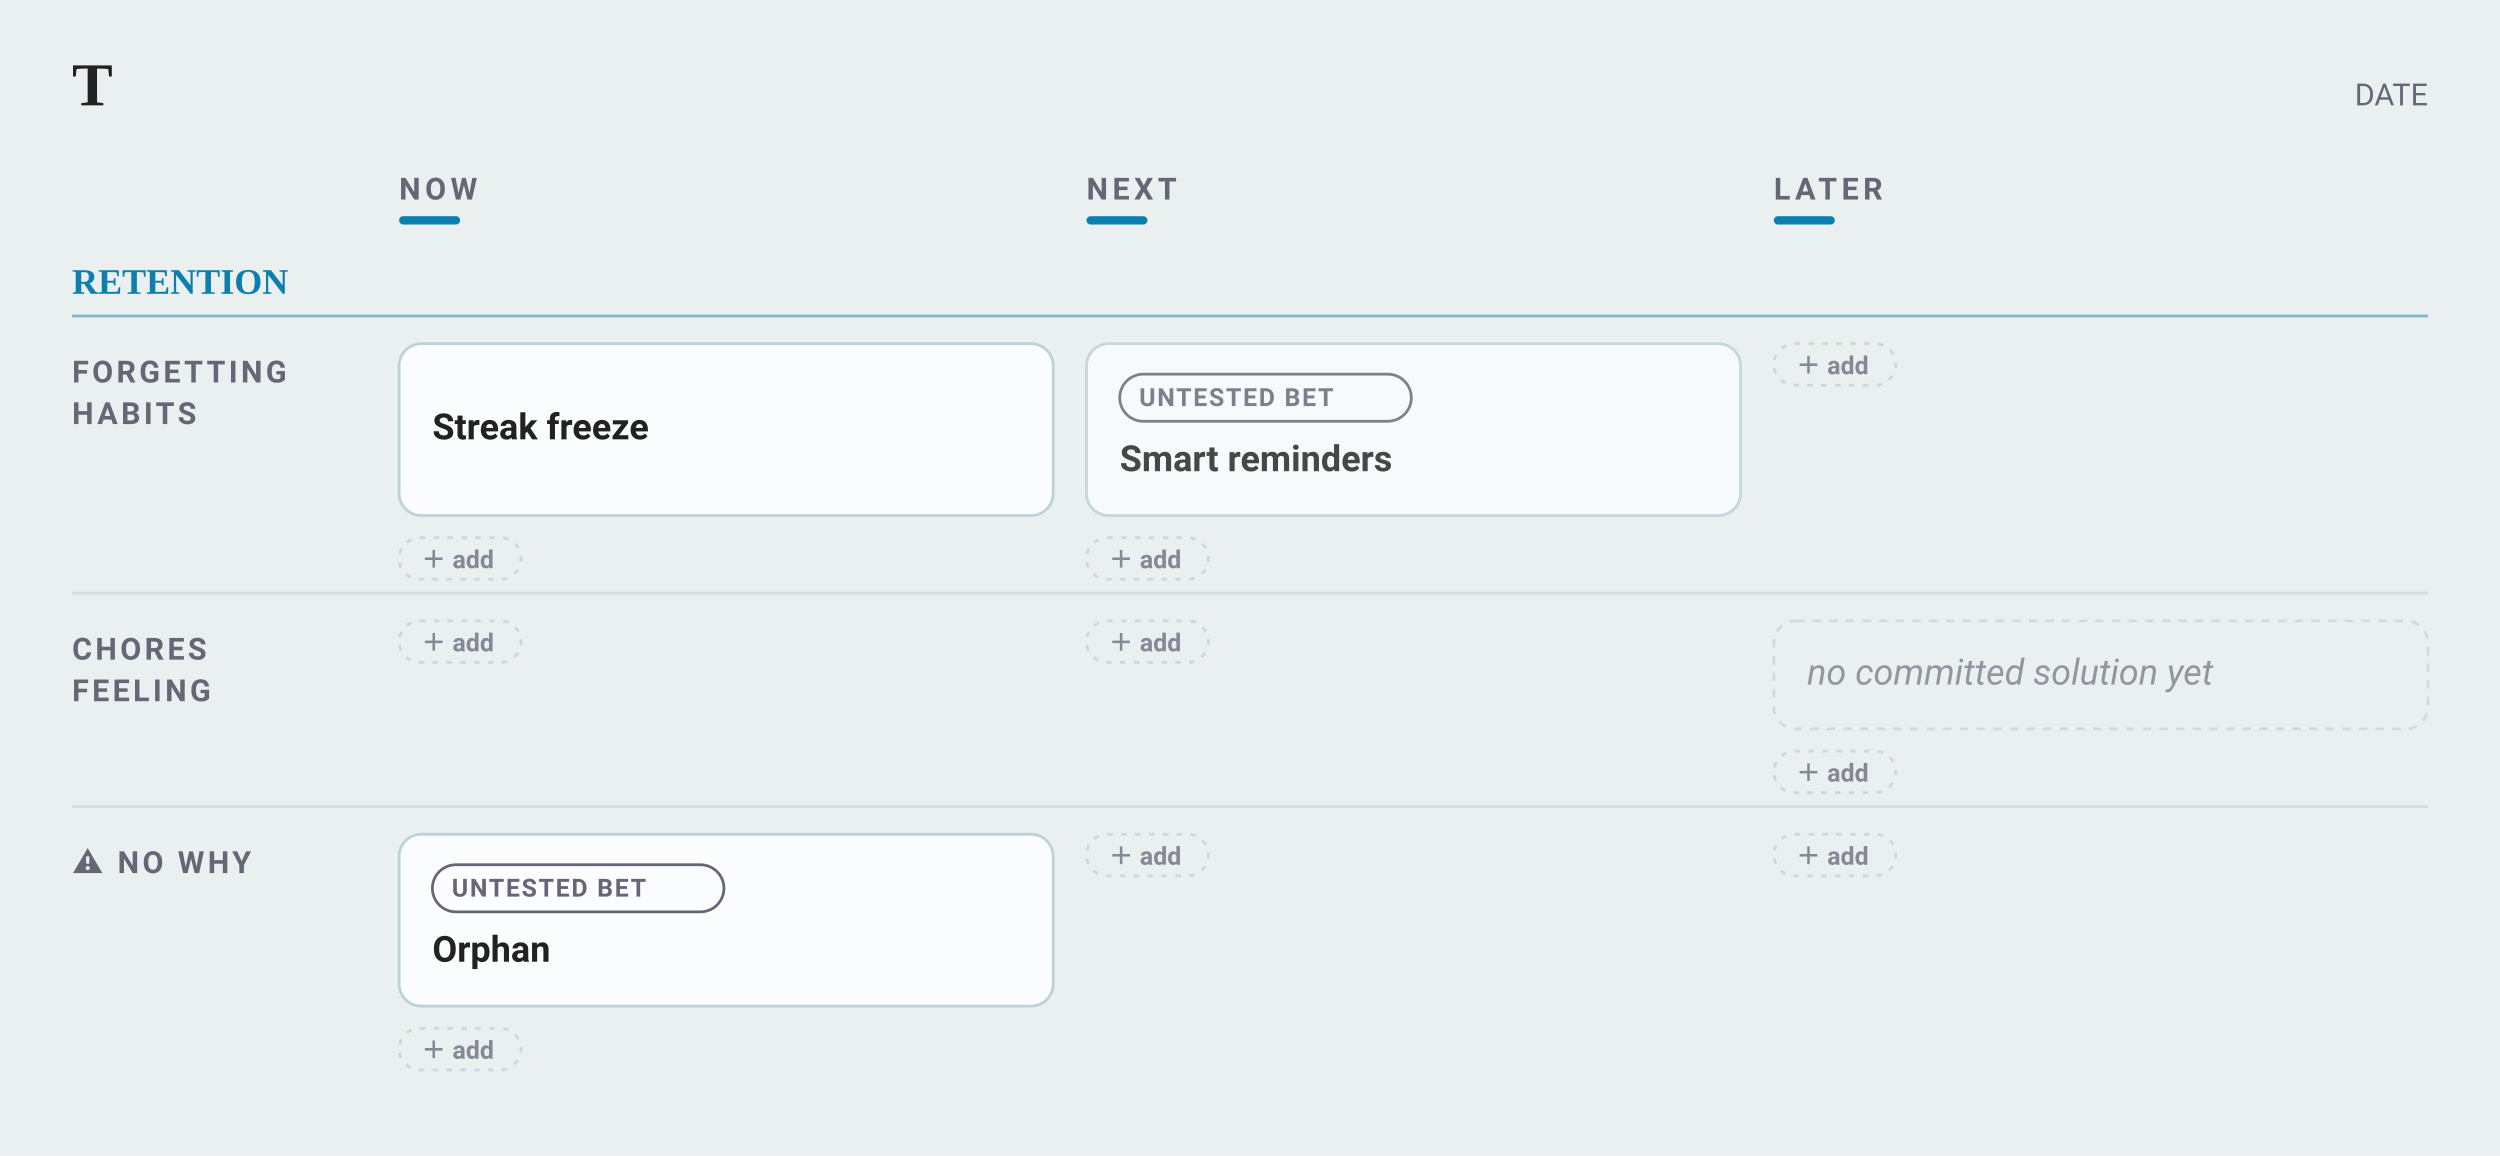
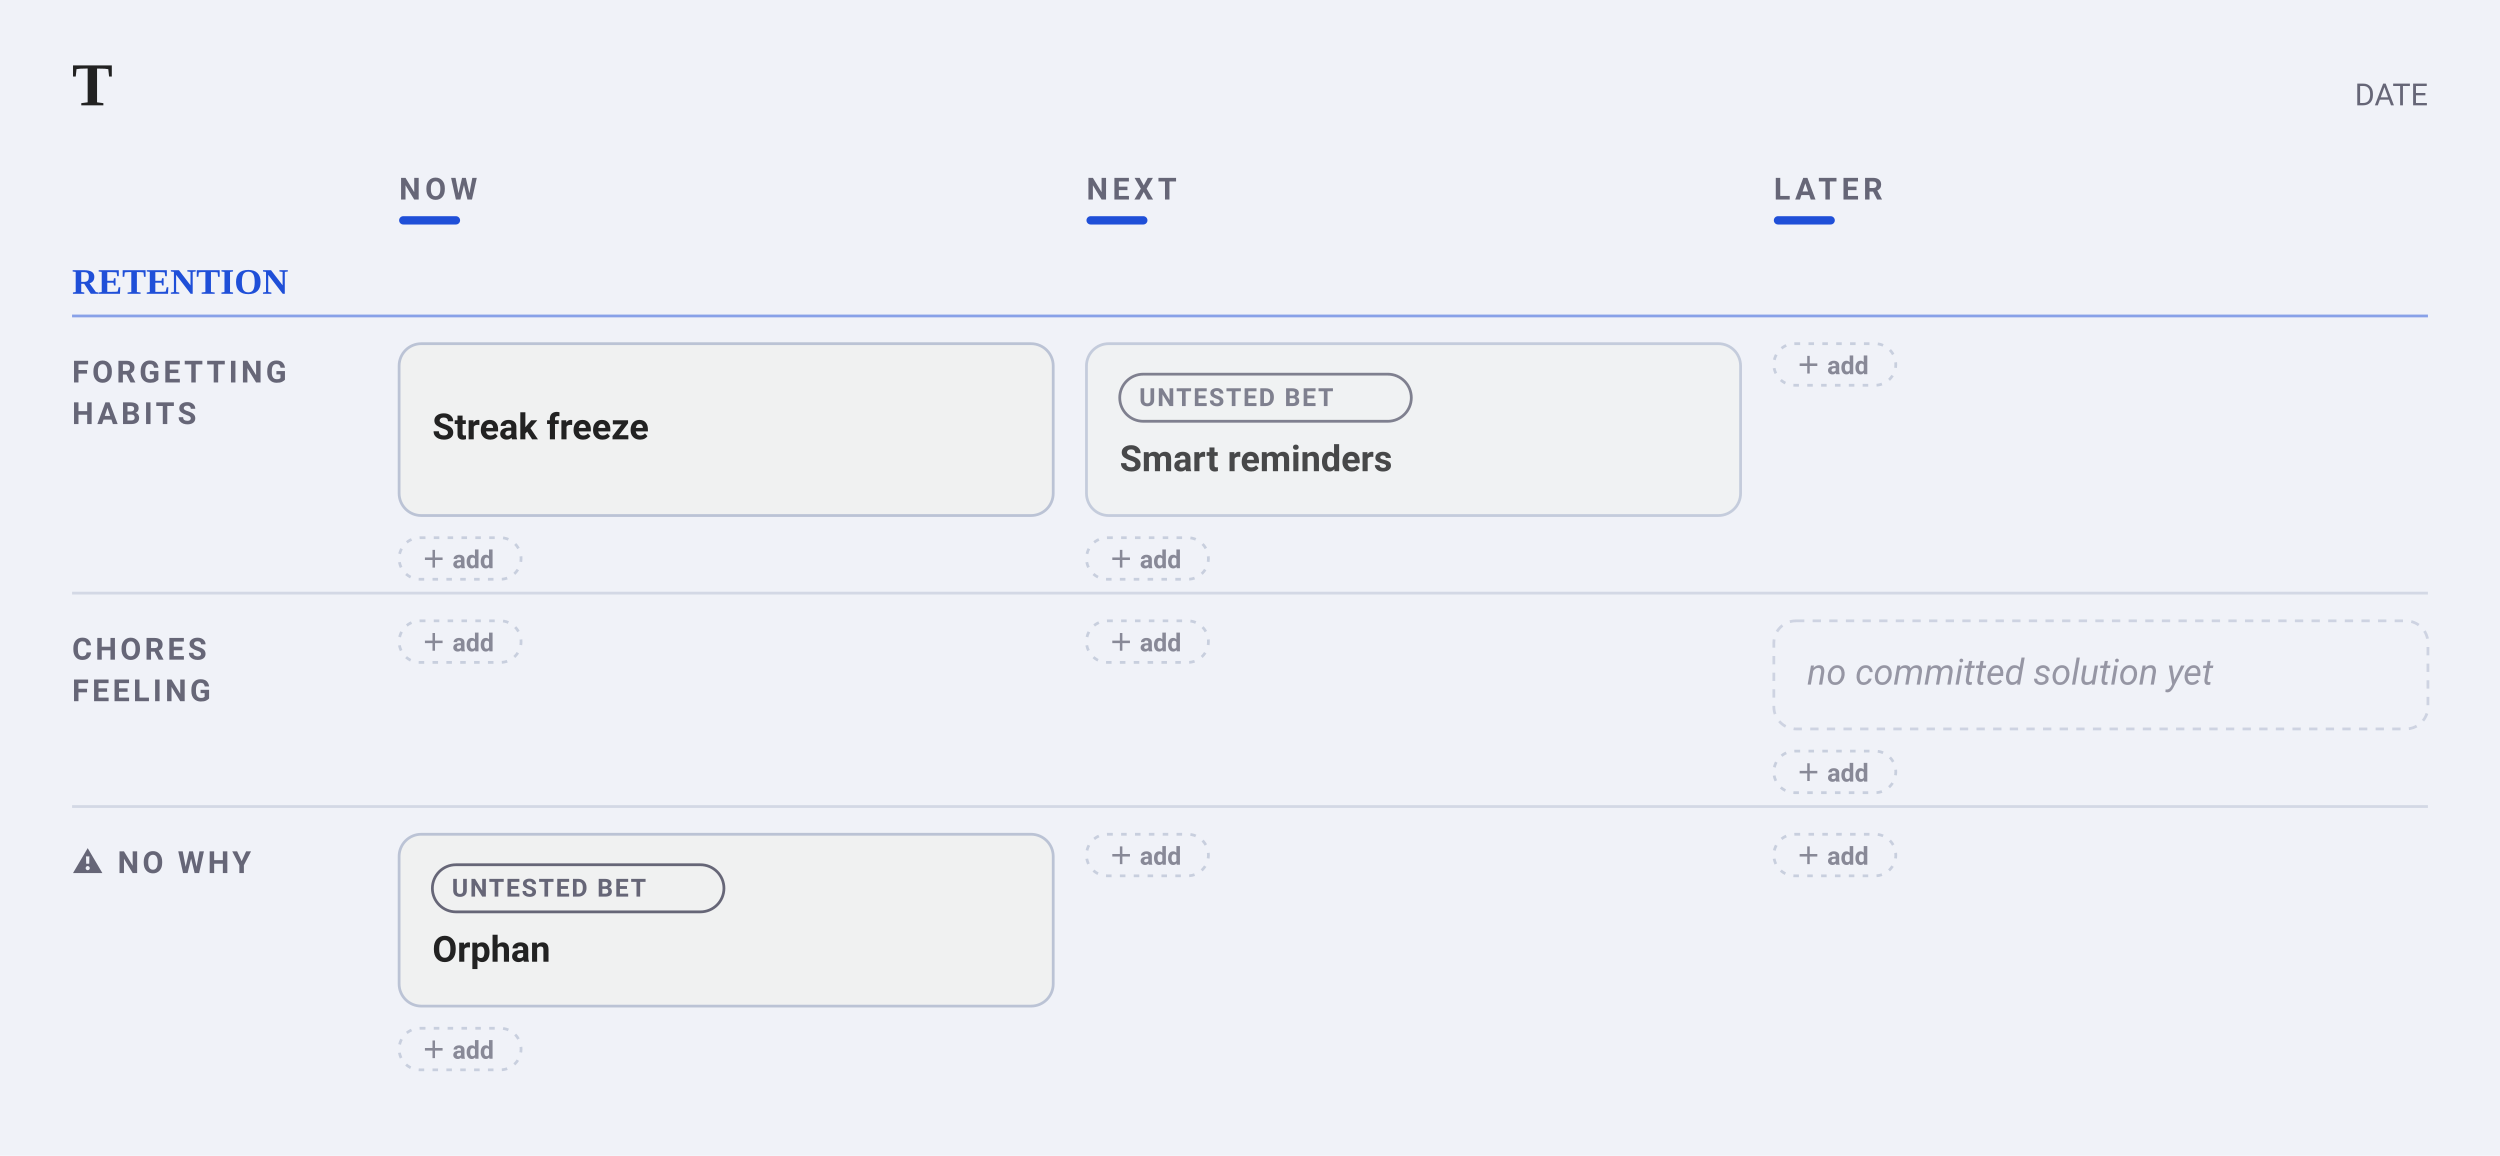
<svg xmlns="http://www.w3.org/2000/svg" width="902" height="417" viewBox="0 0 902 417" font-family="-apple-system, BlinkMacSystemFont, &quot;Segoe UI&quot;, Roboto, sans-serif">
-   <rect width="902" height="417" fill="#eaefef" />
+   <rect width="902" height="417" fill="#f0f2f8" />
  <text x="26" y="38" font-family="Charter, Georgia, &quot;Times New Roman&quot;, serif" font-size="22" font-weight="700" fill="#222">T</text>
  <text x="876" y="38" text-anchor="end" font-size="11" fill="#667">DATE</text>
  <text x="144" y="72" font-size="11" font-weight="600" letter-spacing="1.6" fill="#667">NOW</text>
-   <rect x="144" y="78" width="22" height="3" rx="1.5" fill="#0C7FAE" />
+   <rect x="144" y="78" width="22" height="3" rx="1.5" fill="#1F4FD8" />
  <text x="392" y="72" font-size="11" font-weight="600" letter-spacing="1.6" fill="#667">NEXT</text>
-   <rect x="392" y="78" width="22" height="3" rx="1.5" fill="#0C7FAE" />
+   <rect x="392" y="78" width="22" height="3" rx="1.5" fill="#1F4FD8" />
  <text x="640" y="72" font-size="11" font-weight="600" letter-spacing="1.6" fill="#667">LATER</text>
-   <rect x="640" y="78" width="22" height="3" rx="1.5" fill="#0C7FAE" />
-   <text x="26" y="106" font-family="Charter, Georgia, &quot;Times New Roman&quot;, serif" font-size="13" font-weight="700" fill="#0C7FAE">RETENTION</text>
-   <line x1="26" y1="114" x2="876" y2="114" stroke="#0C7FAE" stroke-width="1" opacity="0.5" />
+   <rect x="640" y="78" width="22" height="3" rx="1.5" fill="#1F4FD8" />
+   <text x="26" y="106" font-family="Charter, Georgia, &quot;Times New Roman&quot;, serif" font-size="13" font-weight="700" fill="#1F4FD8">RETENTION</text>
+   <line x1="26" y1="114" x2="876" y2="114" stroke="#1F4FD8" stroke-width="1" opacity="0.5" />
  <text x="26" y="138" font-size="11" font-weight="600" letter-spacing="1.2" fill="#667">FORGETTING</text>
  <text x="26" y="153" font-size="11" font-weight="600" letter-spacing="1.2" fill="#667">HABITS</text>
  <rect data-cell="0|Forgetting habits" x="144" y="118" width="236" height="100" fill="transparent" />
  <g data-edit="cardmenu" data-line="5" data-key="streak freeze" opacity="1.00" tabindex="0" role="button" aria-label="More options: Streak freeze" data-menu="">
-     <rect data-hit="" x="144" y="124" width="236" height="62" rx="8" fill="#fafcfd" stroke="#bcd2d9" stroke-width="1" />
+     <rect data-hit="" x="144" y="124" width="236" height="62" rx="8" fill="#f0f1f1" stroke="#bbc3d5" stroke-width="1" />
    <text data-edit="title" data-line="5" data-raw="Streak freeze" tabindex="0" role="button" aria-label="Rename: Streak freeze" x="156" y="158.5" font-size="13" font-weight="600" fill="#222">Streak freeze</text>
  </g>
  <g data-add="1" opacity="0.75">
-     <rect x="144" y="194" width="44" height="15" rx="7.5" fill="none" stroke="#bcd2d9" stroke-dasharray="2 3" />
+     <rect x="144" y="194" width="44" height="15" rx="7.5" fill="none" stroke="#bbc3d5" stroke-dasharray="2 3" />
    <text data-edit="additem" data-lane="Forgetting habits" data-col="Now" data-line="-1" data-raw="" x="152" y="205" font-size="9" font-weight="600" fill="#667" tabindex="0" role="button" aria-label="Add item to Forgetting habits Now">＋ add</text>
  </g>
  <rect data-cell="1|Forgetting habits" x="392" y="118" width="236" height="100" fill="transparent" />
  <g data-edit="cardmenu" data-line="3" data-key="smart reminders" opacity="0.82" tabindex="0" role="button" aria-label="More options: Smart reminders" data-menu="">
-     <rect data-hit="" x="392" y="124" width="236" height="62" rx="8" fill="#fafcfd" stroke="#bcd2d9" stroke-width="1" />
+     <rect data-hit="" x="392" y="124" width="236" height="62" rx="8" fill="#f0f1f1" stroke="#bbc3d5" stroke-width="1" />
    <rect x="404" y="135" width="105.2" height="17" rx="8.5" fill="none" stroke="#667" stroke-width="1" />
    <text x="411" y="146.5" font-size="9" font-weight="600" letter-spacing="0.6" fill="#667">UNTESTED BET</text>
    <text data-edit="title" data-line="3" data-raw="Smart reminders" tabindex="0" role="button" aria-label="Rename: Smart reminders" x="404" y="170" font-size="13" font-weight="600" fill="#222">Smart reminders</text>
  </g>
  <g data-add="1" opacity="0.75">
-     <rect x="392" y="194" width="44" height="15" rx="7.5" fill="none" stroke="#bcd2d9" stroke-dasharray="2 3" />
+     <rect x="392" y="194" width="44" height="15" rx="7.5" fill="none" stroke="#bbc3d5" stroke-dasharray="2 3" />
    <text data-edit="additem" data-lane="Forgetting habits" data-col="Next" data-line="-1" data-raw="" x="400" y="205" font-size="9" font-weight="600" fill="#667" tabindex="0" role="button" aria-label="Add item to Forgetting habits Next">＋ add</text>
  </g>
  <rect data-cell="2|Forgetting habits" x="640" y="118" width="236" height="100" fill="transparent" />
  <g data-add="1" opacity="0.75">
-     <rect x="640" y="124" width="44" height="15" rx="7.5" fill="none" stroke="#bcd2d9" stroke-dasharray="2 3" />
+     <rect x="640" y="124" width="44" height="15" rx="7.5" fill="none" stroke="#bbc3d5" stroke-dasharray="2 3" />
    <text data-edit="additem" data-lane="Forgetting habits" data-col="Later" data-line="-1" data-raw="" x="648" y="135" font-size="9" font-weight="600" fill="#667" tabindex="0" role="button" aria-label="Add item to Forgetting habits Later">＋ add</text>
  </g>
-   <line x1="26" y1="214" x2="876" y2="214" stroke="#bcd2d9" stroke-width="1" opacity="0.55" />
+   <line x1="26" y1="214" x2="876" y2="214" stroke="#bbc3d5" stroke-width="1" opacity="0.55" />
  <text x="26" y="238" font-size="11" font-weight="600" letter-spacing="1.2" fill="#667">CHORES</text>
  <text x="26" y="253" font-size="11" font-weight="600" letter-spacing="1.2" fill="#667">FEELING</text>
  <rect data-cell="0|Chores feeling" x="144" y="218" width="236" height="77" fill="transparent" />
  <g data-add="1" opacity="0.75">
-     <rect x="144" y="224" width="44" height="15" rx="7.5" fill="none" stroke="#bcd2d9" stroke-dasharray="2 3" />
+     <rect x="144" y="224" width="44" height="15" rx="7.5" fill="none" stroke="#bbc3d5" stroke-dasharray="2 3" />
    <text data-edit="additem" data-lane="Chores feeling" data-col="Now" data-line="-1" data-raw="" x="152" y="235" font-size="9" font-weight="600" fill="#667" tabindex="0" role="button" aria-label="Add item to Chores feeling Now">＋ add</text>
  </g>
  <rect data-cell="1|Chores feeling" x="392" y="218" width="236" height="77" fill="transparent" />
  <g data-add="1" opacity="0.75">
-     <rect x="392" y="224" width="44" height="15" rx="7.5" fill="none" stroke="#bcd2d9" stroke-dasharray="2 3" />
+     <rect x="392" y="224" width="44" height="15" rx="7.5" fill="none" stroke="#bbc3d5" stroke-dasharray="2 3" />
    <text data-edit="additem" data-lane="Chores feeling" data-col="Next" data-line="-1" data-raw="" x="400" y="235" font-size="9" font-weight="600" fill="#667" tabindex="0" role="button" aria-label="Add item to Chores feeling Next">＋ add</text>
  </g>
  <rect data-cell="2|Chores feeling" x="640" y="218" width="236" height="77" fill="transparent" />
  <g data-line="7" data-key="no committed solution yet" opacity="0.65">
-     <rect x="640" y="224" width="236" height="39" rx="8" fill="none" stroke="#bcd2d9" stroke-width="1" stroke-dasharray="3 3" />
+     <rect x="640" y="224" width="236" height="39" rx="8" fill="none" stroke="#bbc3d5" stroke-width="1" stroke-dasharray="3 3" />
    <text x="652" y="247" font-size="13" font-weight="400" font-style="italic" fill="#667">no committed solution yet</text>
  </g>
  <g data-add="1" opacity="0.75">
-     <rect x="640" y="271" width="44" height="15" rx="7.5" fill="none" stroke="#bcd2d9" stroke-dasharray="2 3" />
+     <rect x="640" y="271" width="44" height="15" rx="7.5" fill="none" stroke="#bbc3d5" stroke-dasharray="2 3" />
    <text data-edit="additem" data-lane="Chores feeling" data-col="Later" data-line="-1" data-raw="" x="648" y="282" font-size="9" font-weight="600" fill="#667" tabindex="0" role="button" aria-label="Add item to Chores feeling Later">＋ add</text>
  </g>
-   <line x1="26" y1="291" x2="876" y2="291" stroke="#bcd2d9" stroke-width="1" opacity="0.55" />
+   <line x1="26" y1="291" x2="876" y2="291" stroke="#bbc3d5" stroke-width="1" opacity="0.55" />
  <text x="26" y="315" font-size="11" font-weight="600" letter-spacing="1.2" fill="#667">⚠ NO WHY</text>
  <rect data-cell="0|⚠ no why" x="144" y="295" width="236" height="100" fill="transparent" />
  <g data-edit="cardmenu" data-line="8" data-key="orphan" opacity="1.00" tabindex="0" role="button" aria-label="More options: Orphan" data-menu="">
-     <rect data-hit="" x="144" y="301" width="236" height="62" rx="8" fill="#fafcfd" stroke="#bcd2d9" stroke-width="1" />
+     <rect data-hit="" x="144" y="301" width="236" height="62" rx="8" fill="#f0f1f1" stroke="#bbc3d5" stroke-width="1" />
    <rect x="156" y="312" width="105.2" height="17" rx="8.5" fill="none" stroke="#667" stroke-width="1" />
    <text x="163" y="323.5" font-size="9" font-weight="600" letter-spacing="0.6" fill="#667">UNTESTED BET</text>
    <text data-edit="title" data-line="8" data-raw="Orphan" tabindex="0" role="button" aria-label="Rename: Orphan" x="156" y="347" font-size="13" font-weight="600" fill="#222">Orphan</text>
  </g>
  <g data-add="1" opacity="0.75">
-     <rect x="144" y="371" width="44" height="15" rx="7.5" fill="none" stroke="#bcd2d9" stroke-dasharray="2 3" />
+     <rect x="144" y="371" width="44" height="15" rx="7.5" fill="none" stroke="#bbc3d5" stroke-dasharray="2 3" />
    <text data-edit="additem" data-lane="⚠ no why" data-col="Now" data-line="-1" data-raw="" x="152" y="382" font-size="9" font-weight="600" fill="#667" tabindex="0" role="button" aria-label="Add item to ⚠ no why Now">＋ add</text>
  </g>
  <rect data-cell="1|⚠ no why" x="392" y="295" width="236" height="100" fill="transparent" />
  <g data-add="1" opacity="0.75">
-     <rect x="392" y="301" width="44" height="15" rx="7.5" fill="none" stroke="#bcd2d9" stroke-dasharray="2 3" />
+     <rect x="392" y="301" width="44" height="15" rx="7.5" fill="none" stroke="#bbc3d5" stroke-dasharray="2 3" />
    <text data-edit="additem" data-lane="⚠ no why" data-col="Next" data-line="-1" data-raw="" x="400" y="312" font-size="9" font-weight="600" fill="#667" tabindex="0" role="button" aria-label="Add item to ⚠ no why Next">＋ add</text>
  </g>
  <rect data-cell="2|⚠ no why" x="640" y="295" width="236" height="100" fill="transparent" />
  <g data-add="1" opacity="0.75">
-     <rect x="640" y="301" width="44" height="15" rx="7.5" fill="none" stroke="#bcd2d9" stroke-dasharray="2 3" />
+     <rect x="640" y="301" width="44" height="15" rx="7.5" fill="none" stroke="#bbc3d5" stroke-dasharray="2 3" />
    <text data-edit="additem" data-lane="⚠ no why" data-col="Later" data-line="-1" data-raw="" x="648" y="312" font-size="9" font-weight="600" fill="#667" tabindex="0" role="button" aria-label="Add item to ⚠ no why Later">＋ add</text>
  </g>
</svg>
